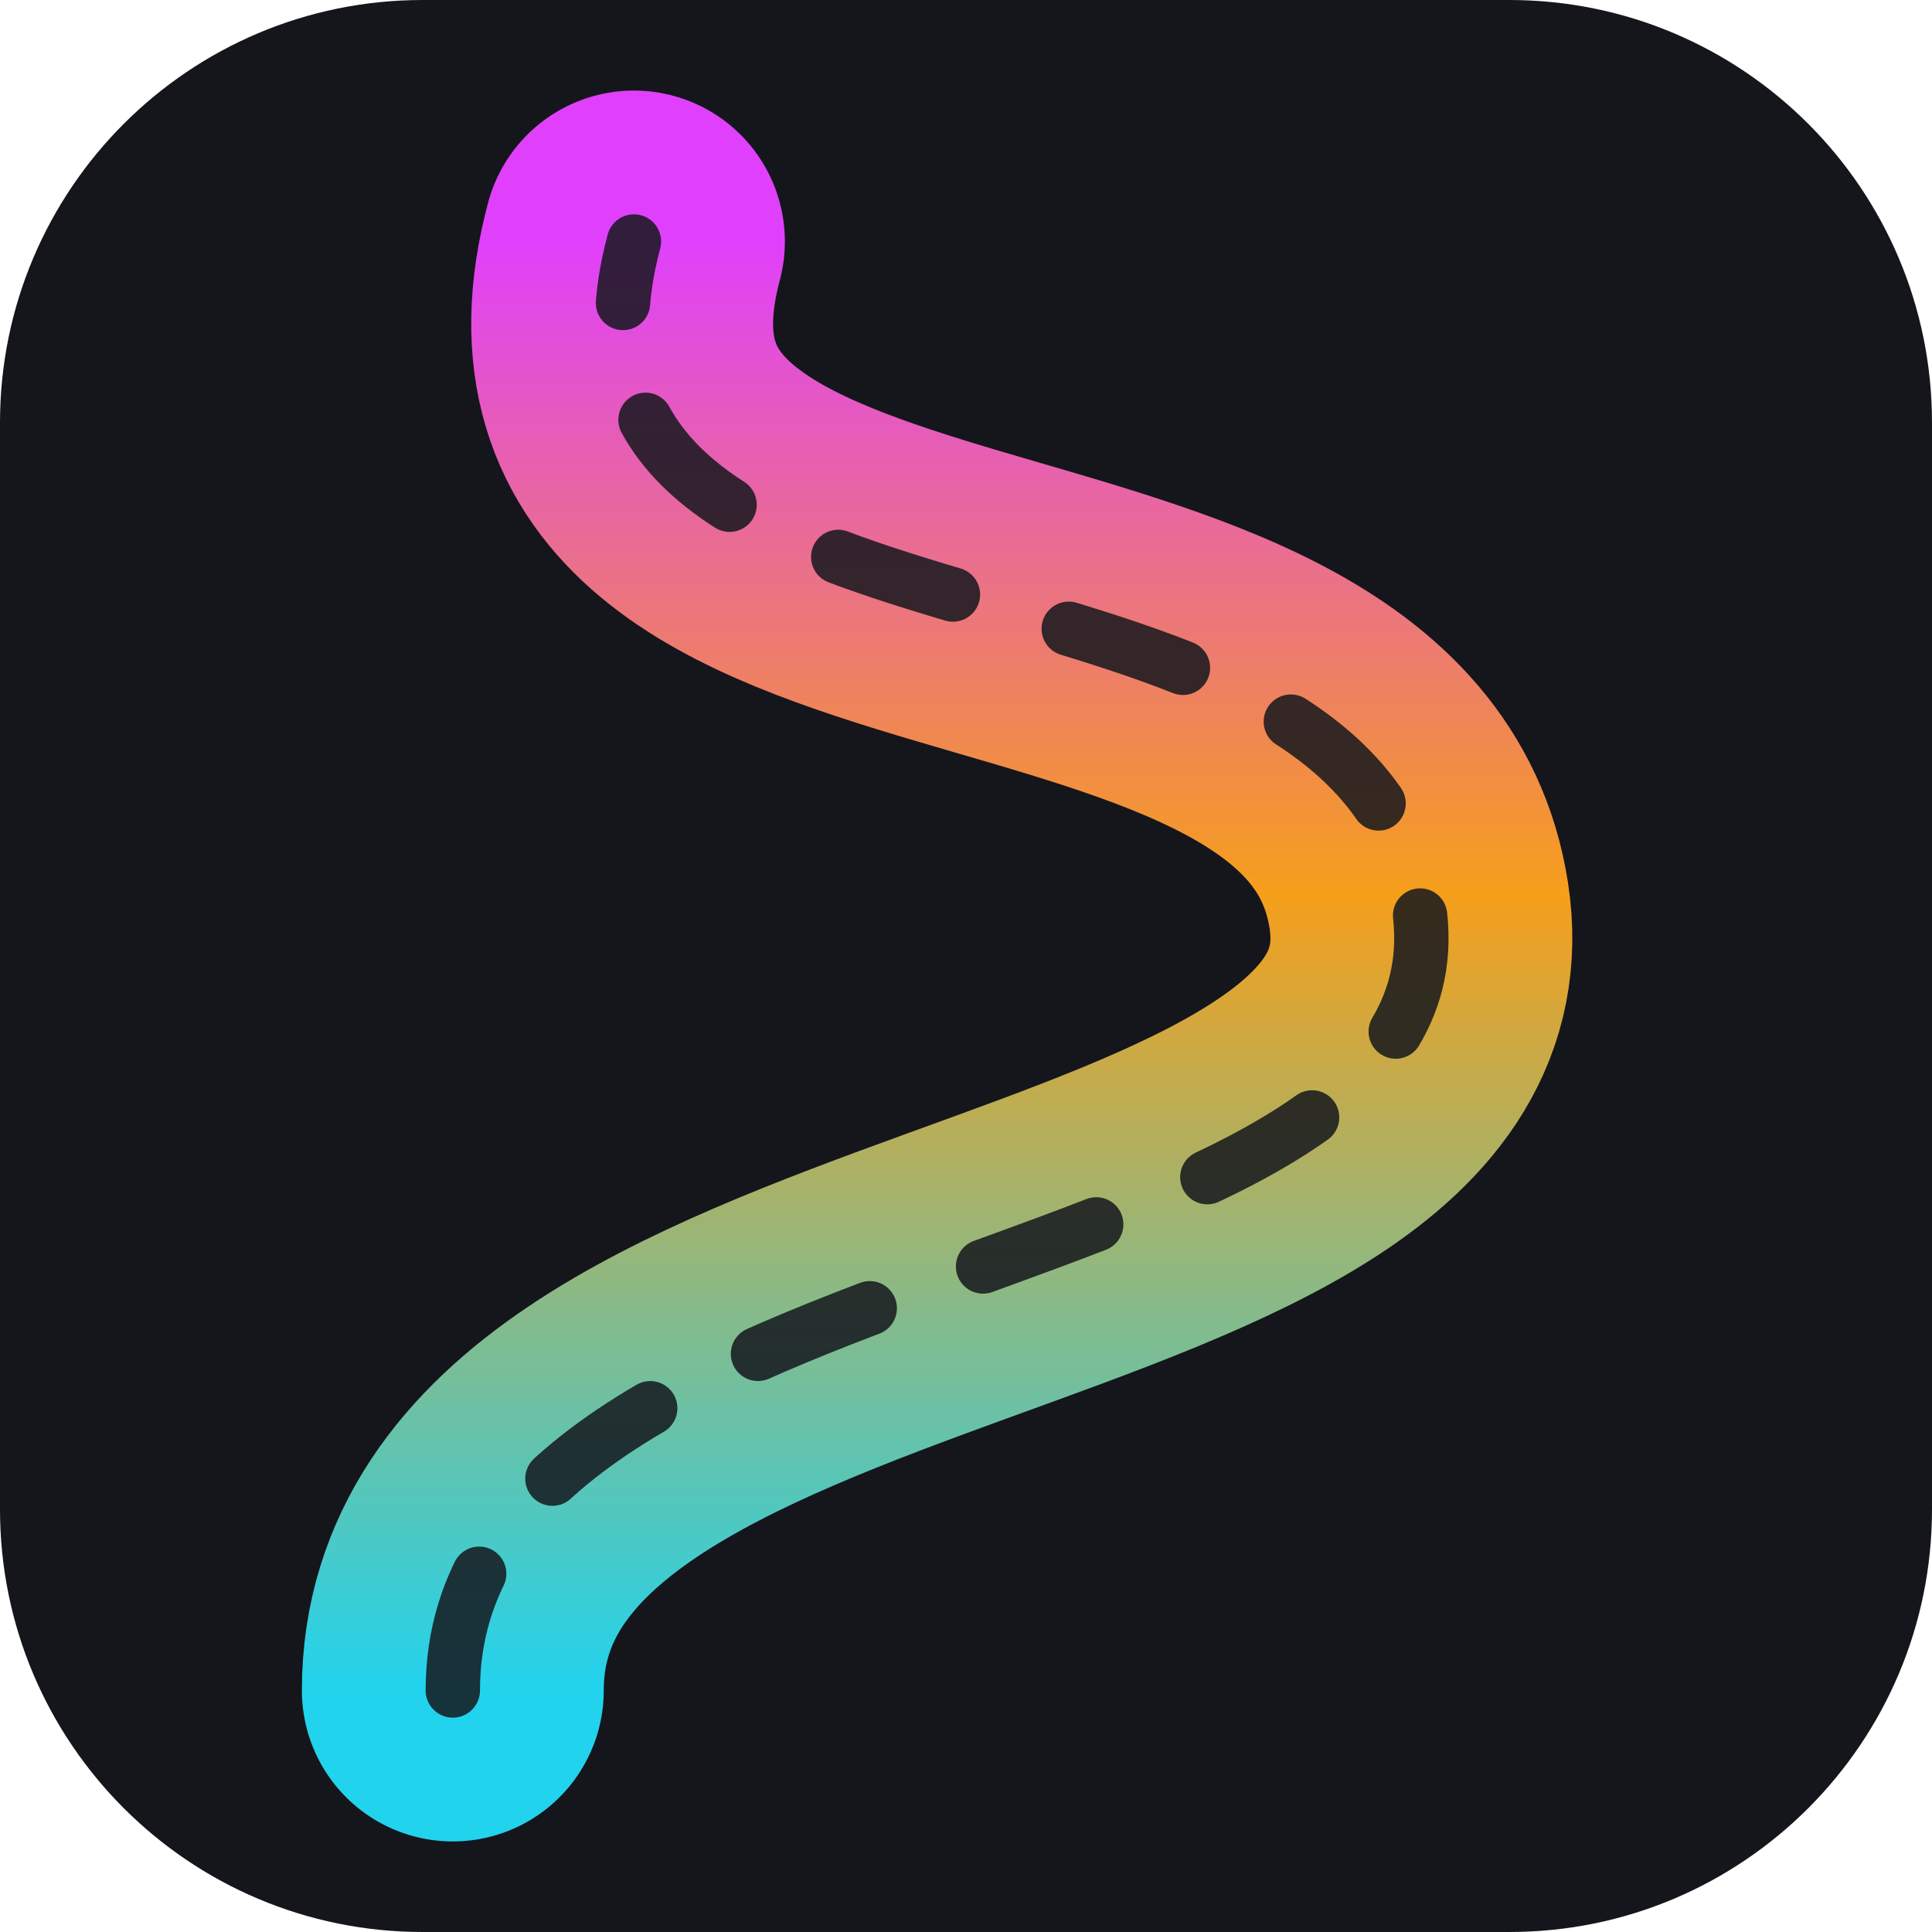
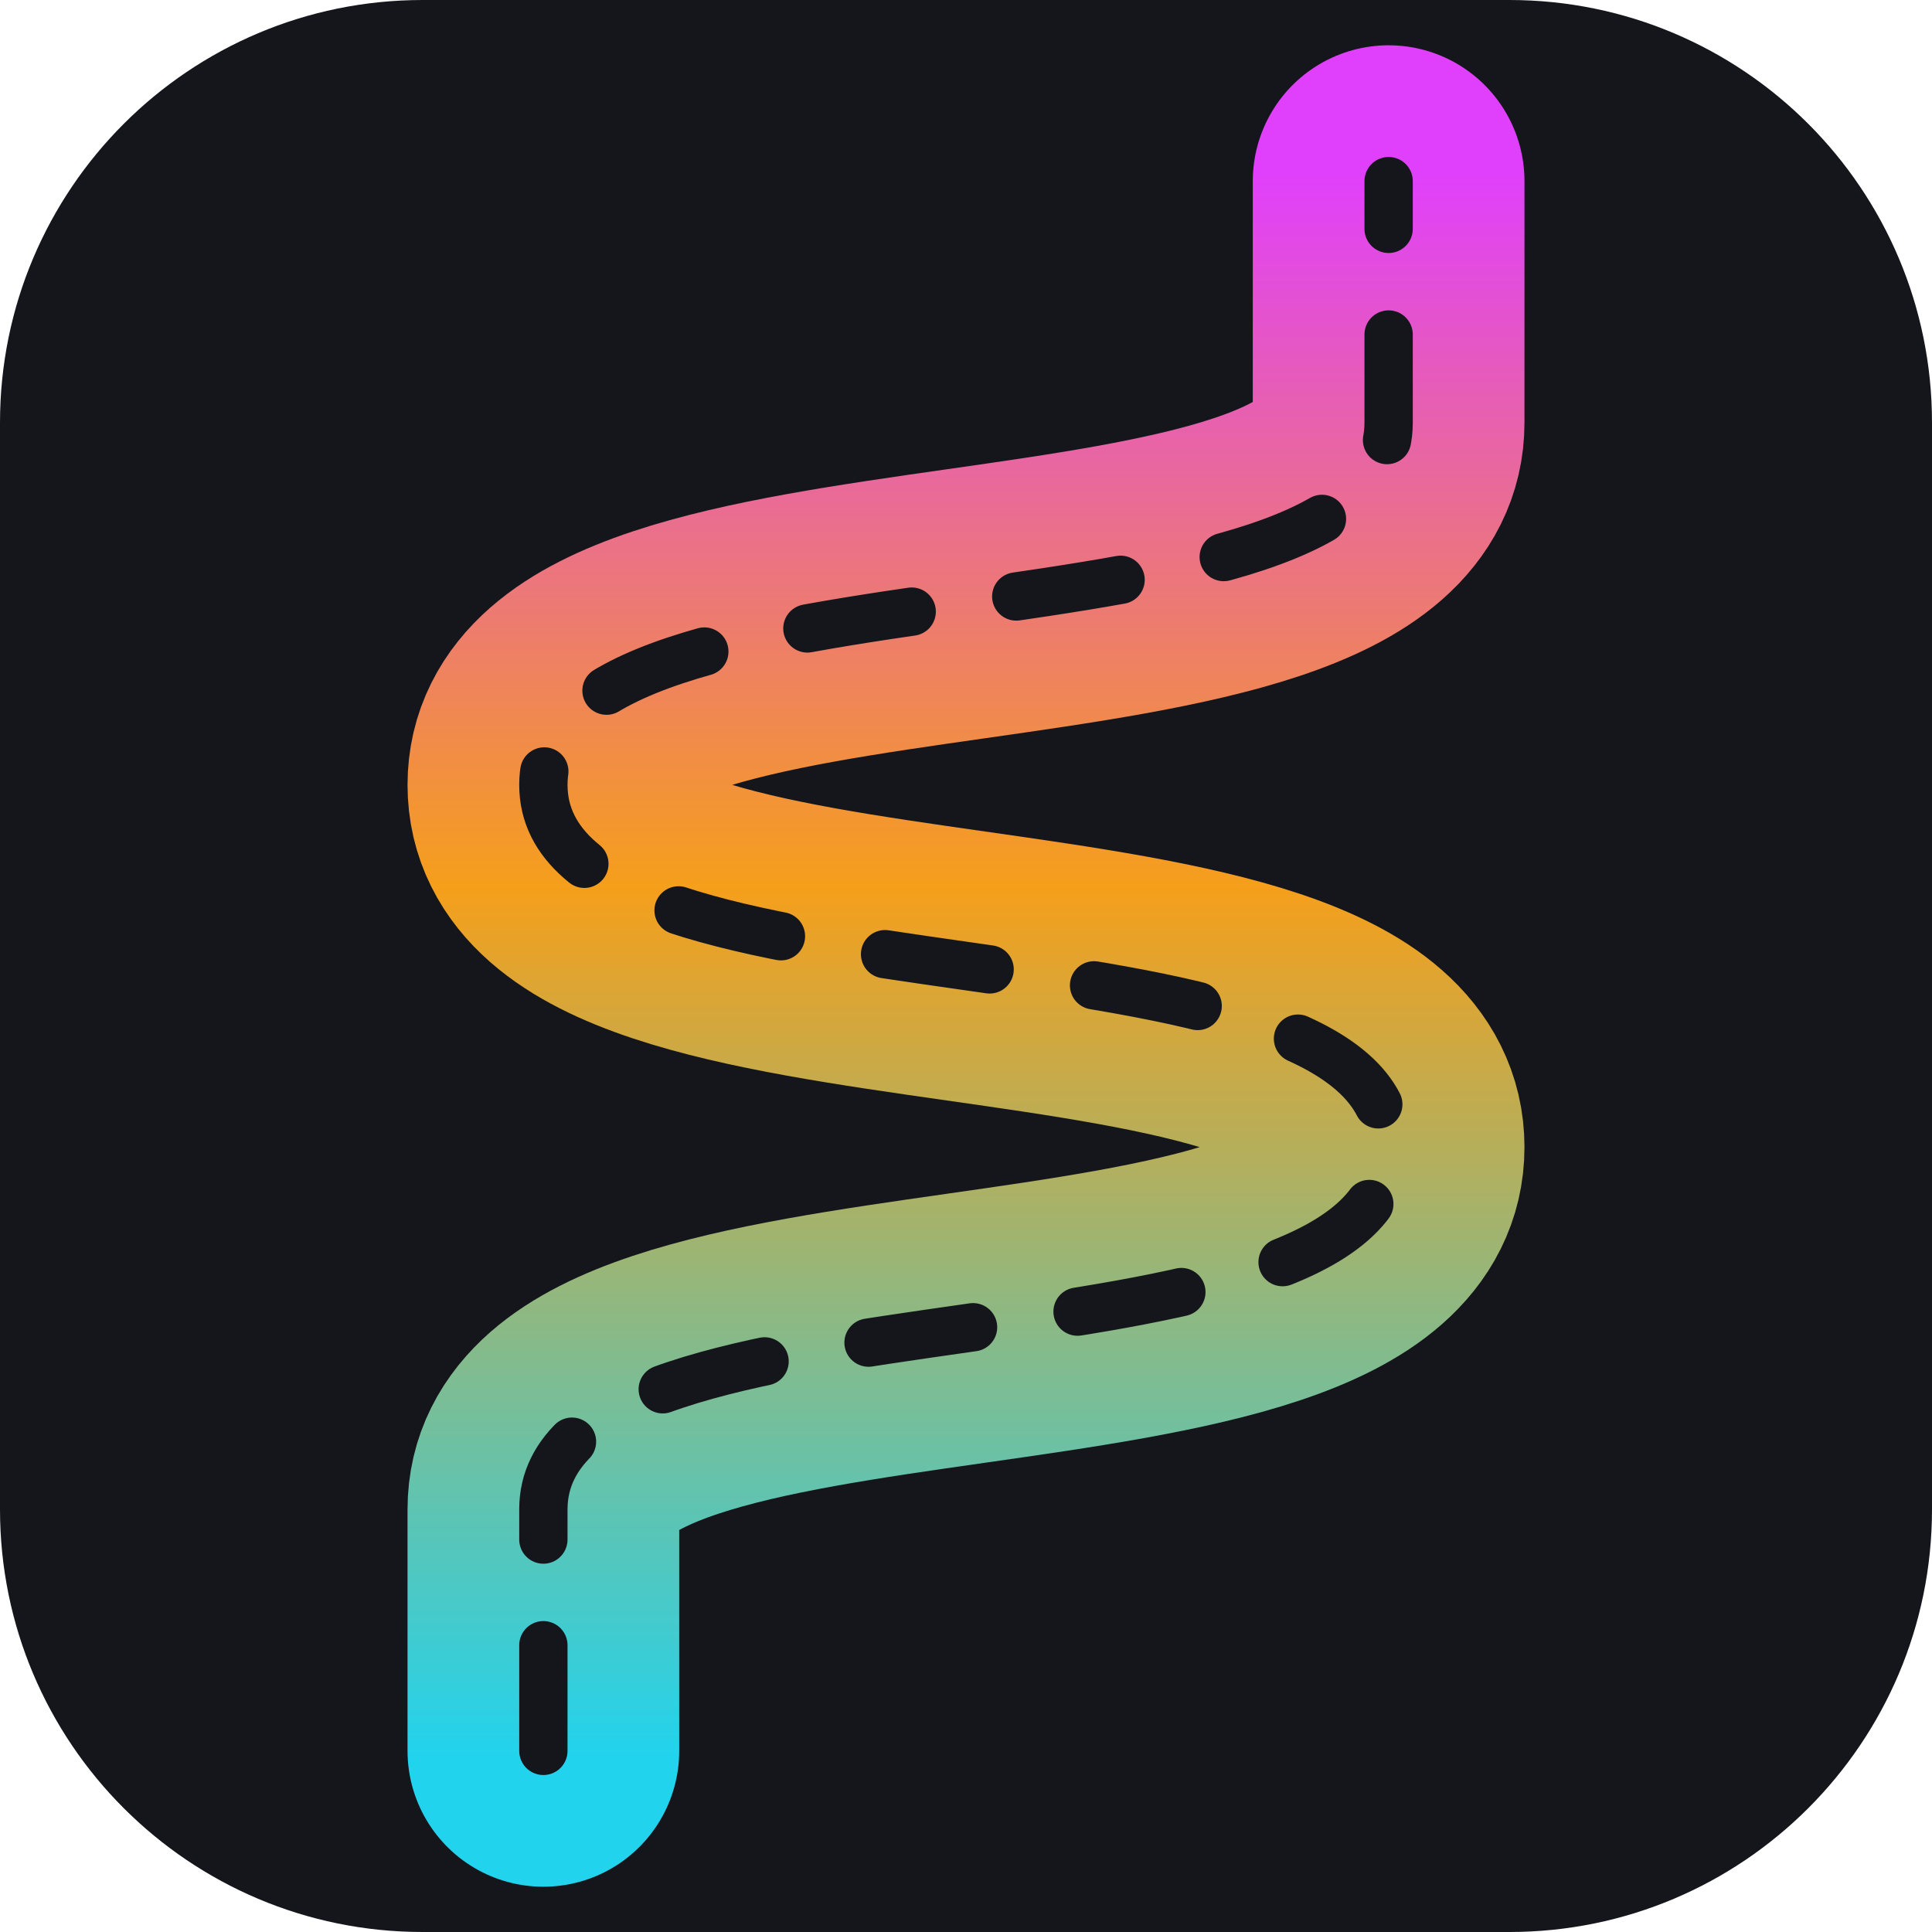
<svg xmlns="http://www.w3.org/2000/svg" viewBox="0 0 64 64">
  <defs>
    <linearGradient id="road" x1="0" y1="1" x2="0" y2="0">
      <stop offset="0" stop-color="#22d3ee" />
      <stop offset="0.55" stop-color="#f59f1b" />
      <stop offset="1" stop-color="#e040fb" />
    </linearGradient>
  </defs>
  <rect width="64" height="64" rx="14" fill="#14161c" />
-   <path d="M15 56 C15 41 49 43 47 30 S17 23 21 8" fill="none" stroke="url(#road)" stroke-width="10" stroke-linecap="round" />
-   <path d="M15 56 C15 41 49 43 47 30 S17 23 21 8" fill="none" stroke="#14161c" stroke-width="1.8" stroke-dasharray="4 4" stroke-linecap="round" opacity="0.85" />
+   <path d="M18 58 V50 C18 42 46 46 46 38 S18 34 18 26 S46 22 46 14 V6" fill="none" stroke="url(#road)" stroke-width="9" stroke-linecap="round" stroke-linejoin="round" />
+   <path d="M18 58 V50 C18 42 46 46 46 38 S18 34 18 26 S46 22 46 14 V6" fill="none" stroke="#14161c" stroke-width="1.6" stroke-dasharray="3.5 3.5" stroke-linecap="round" />
</svg>
